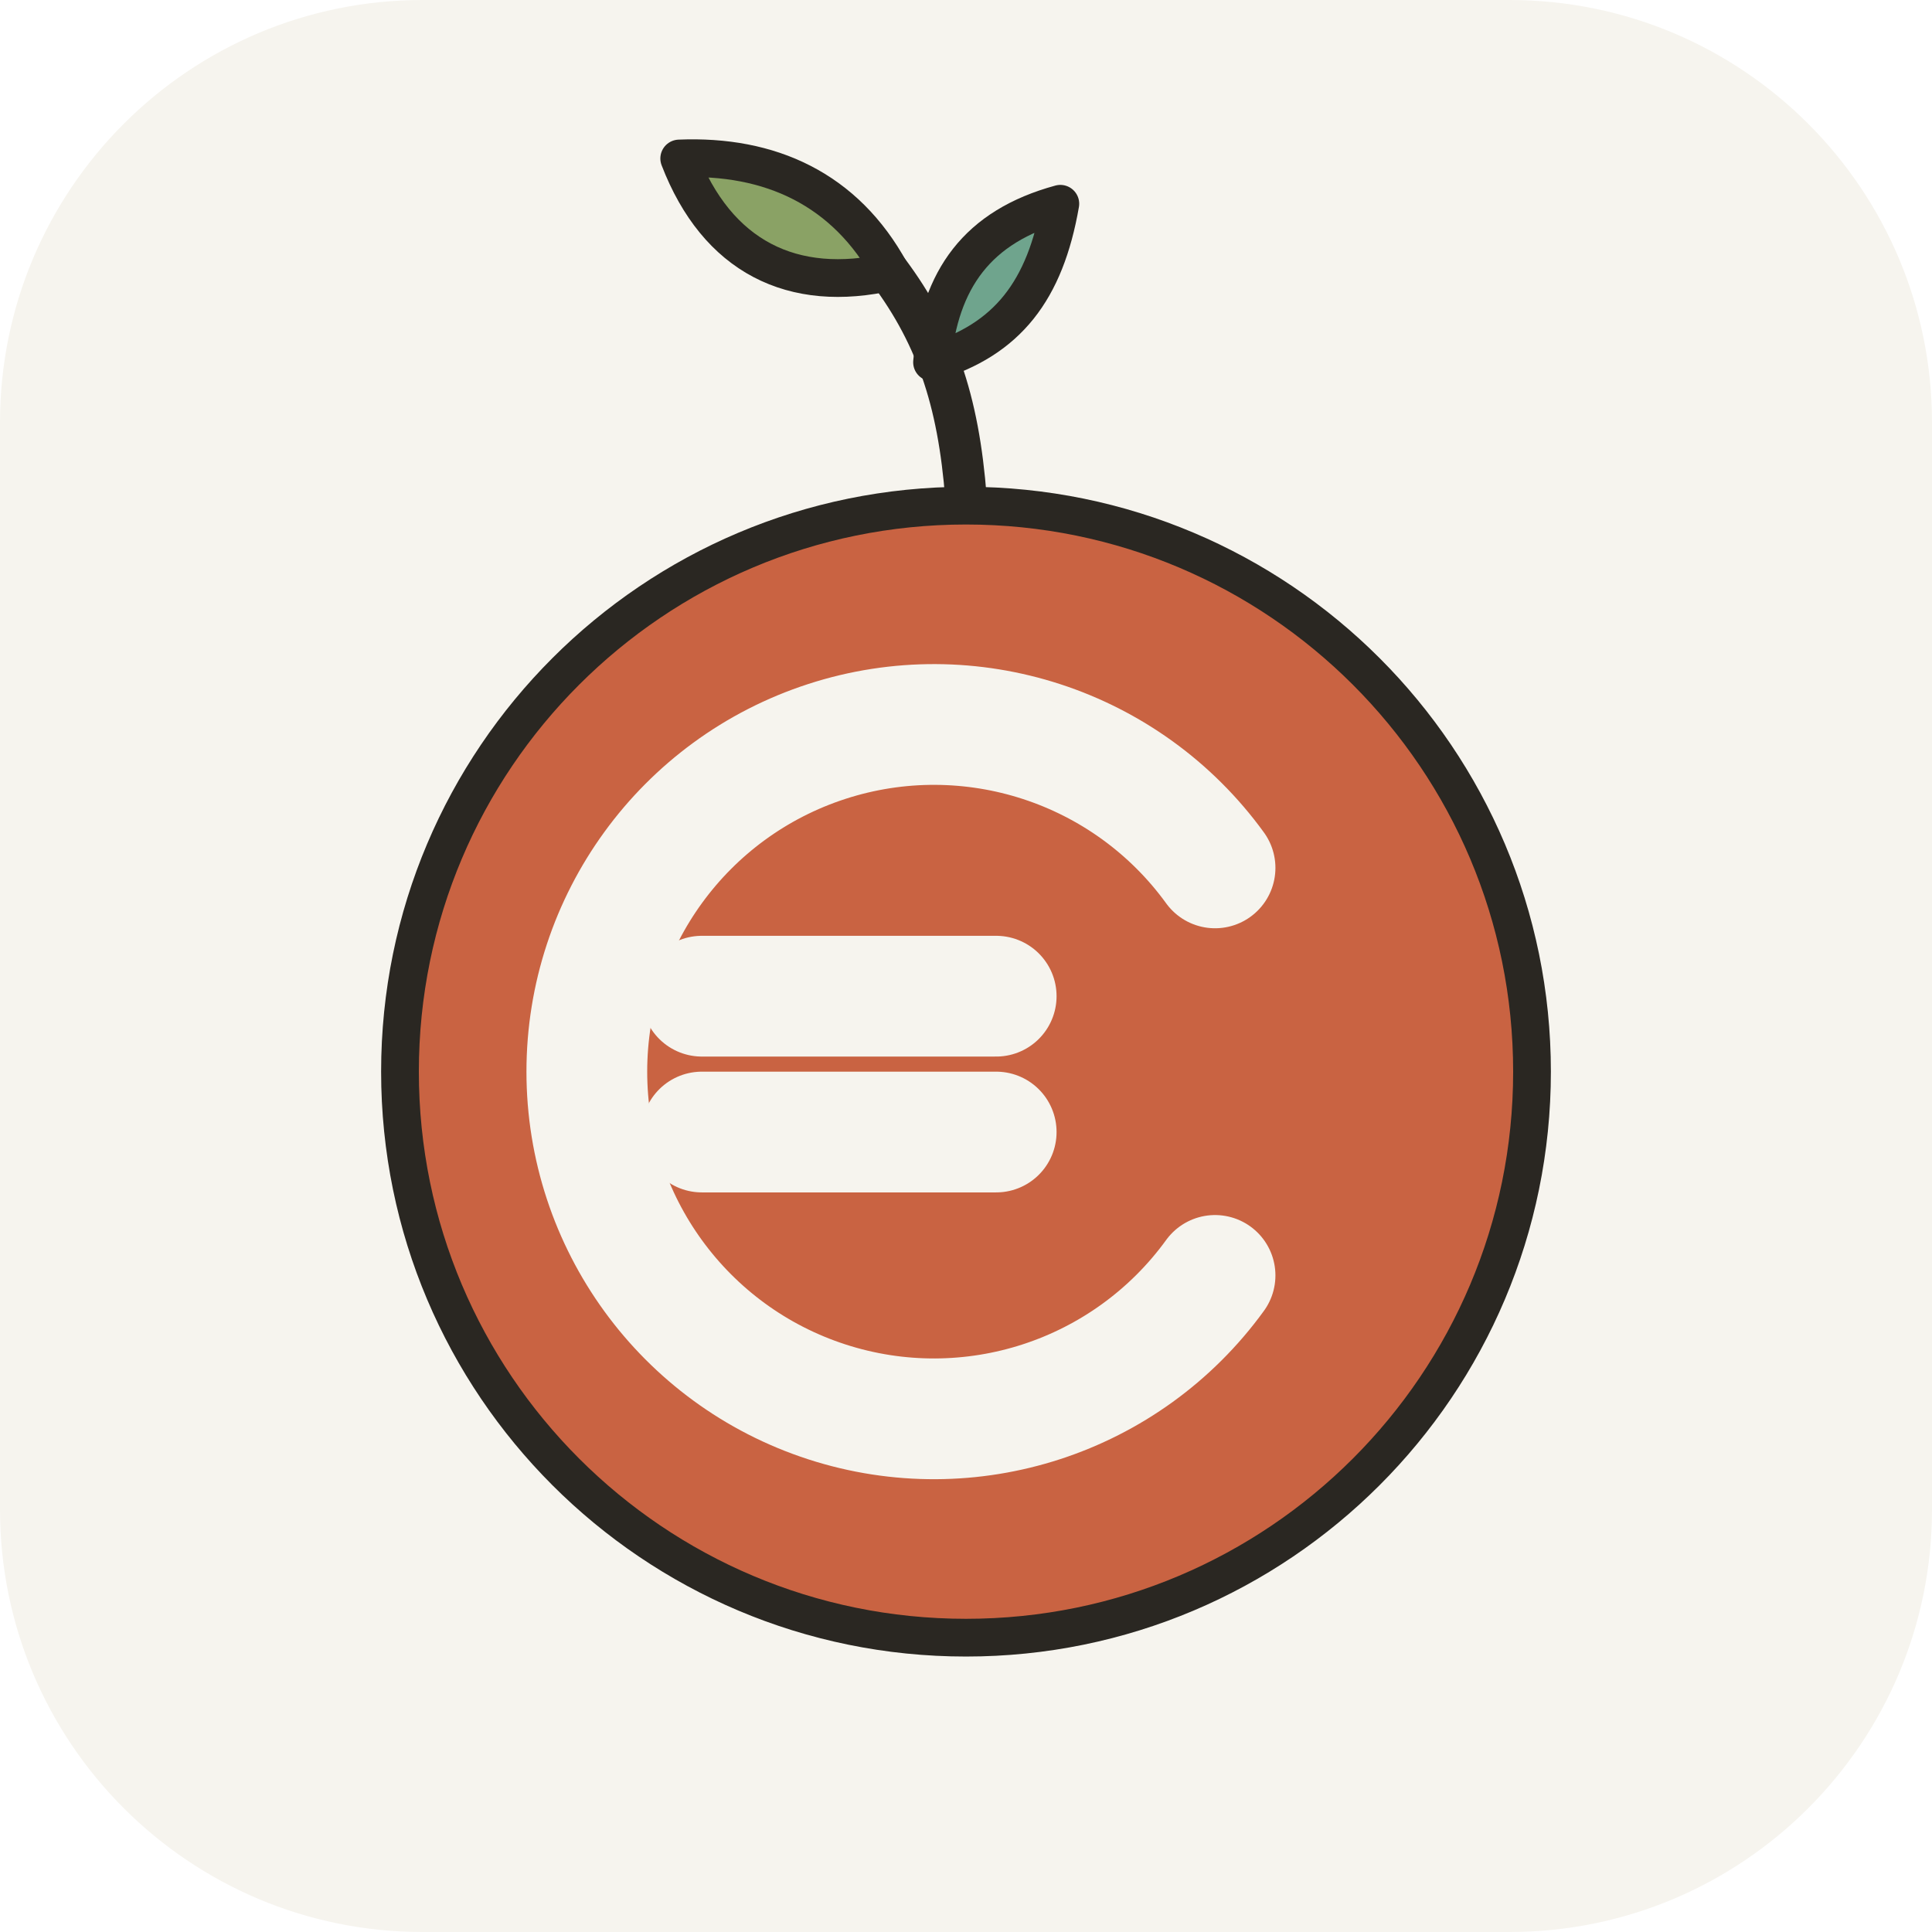
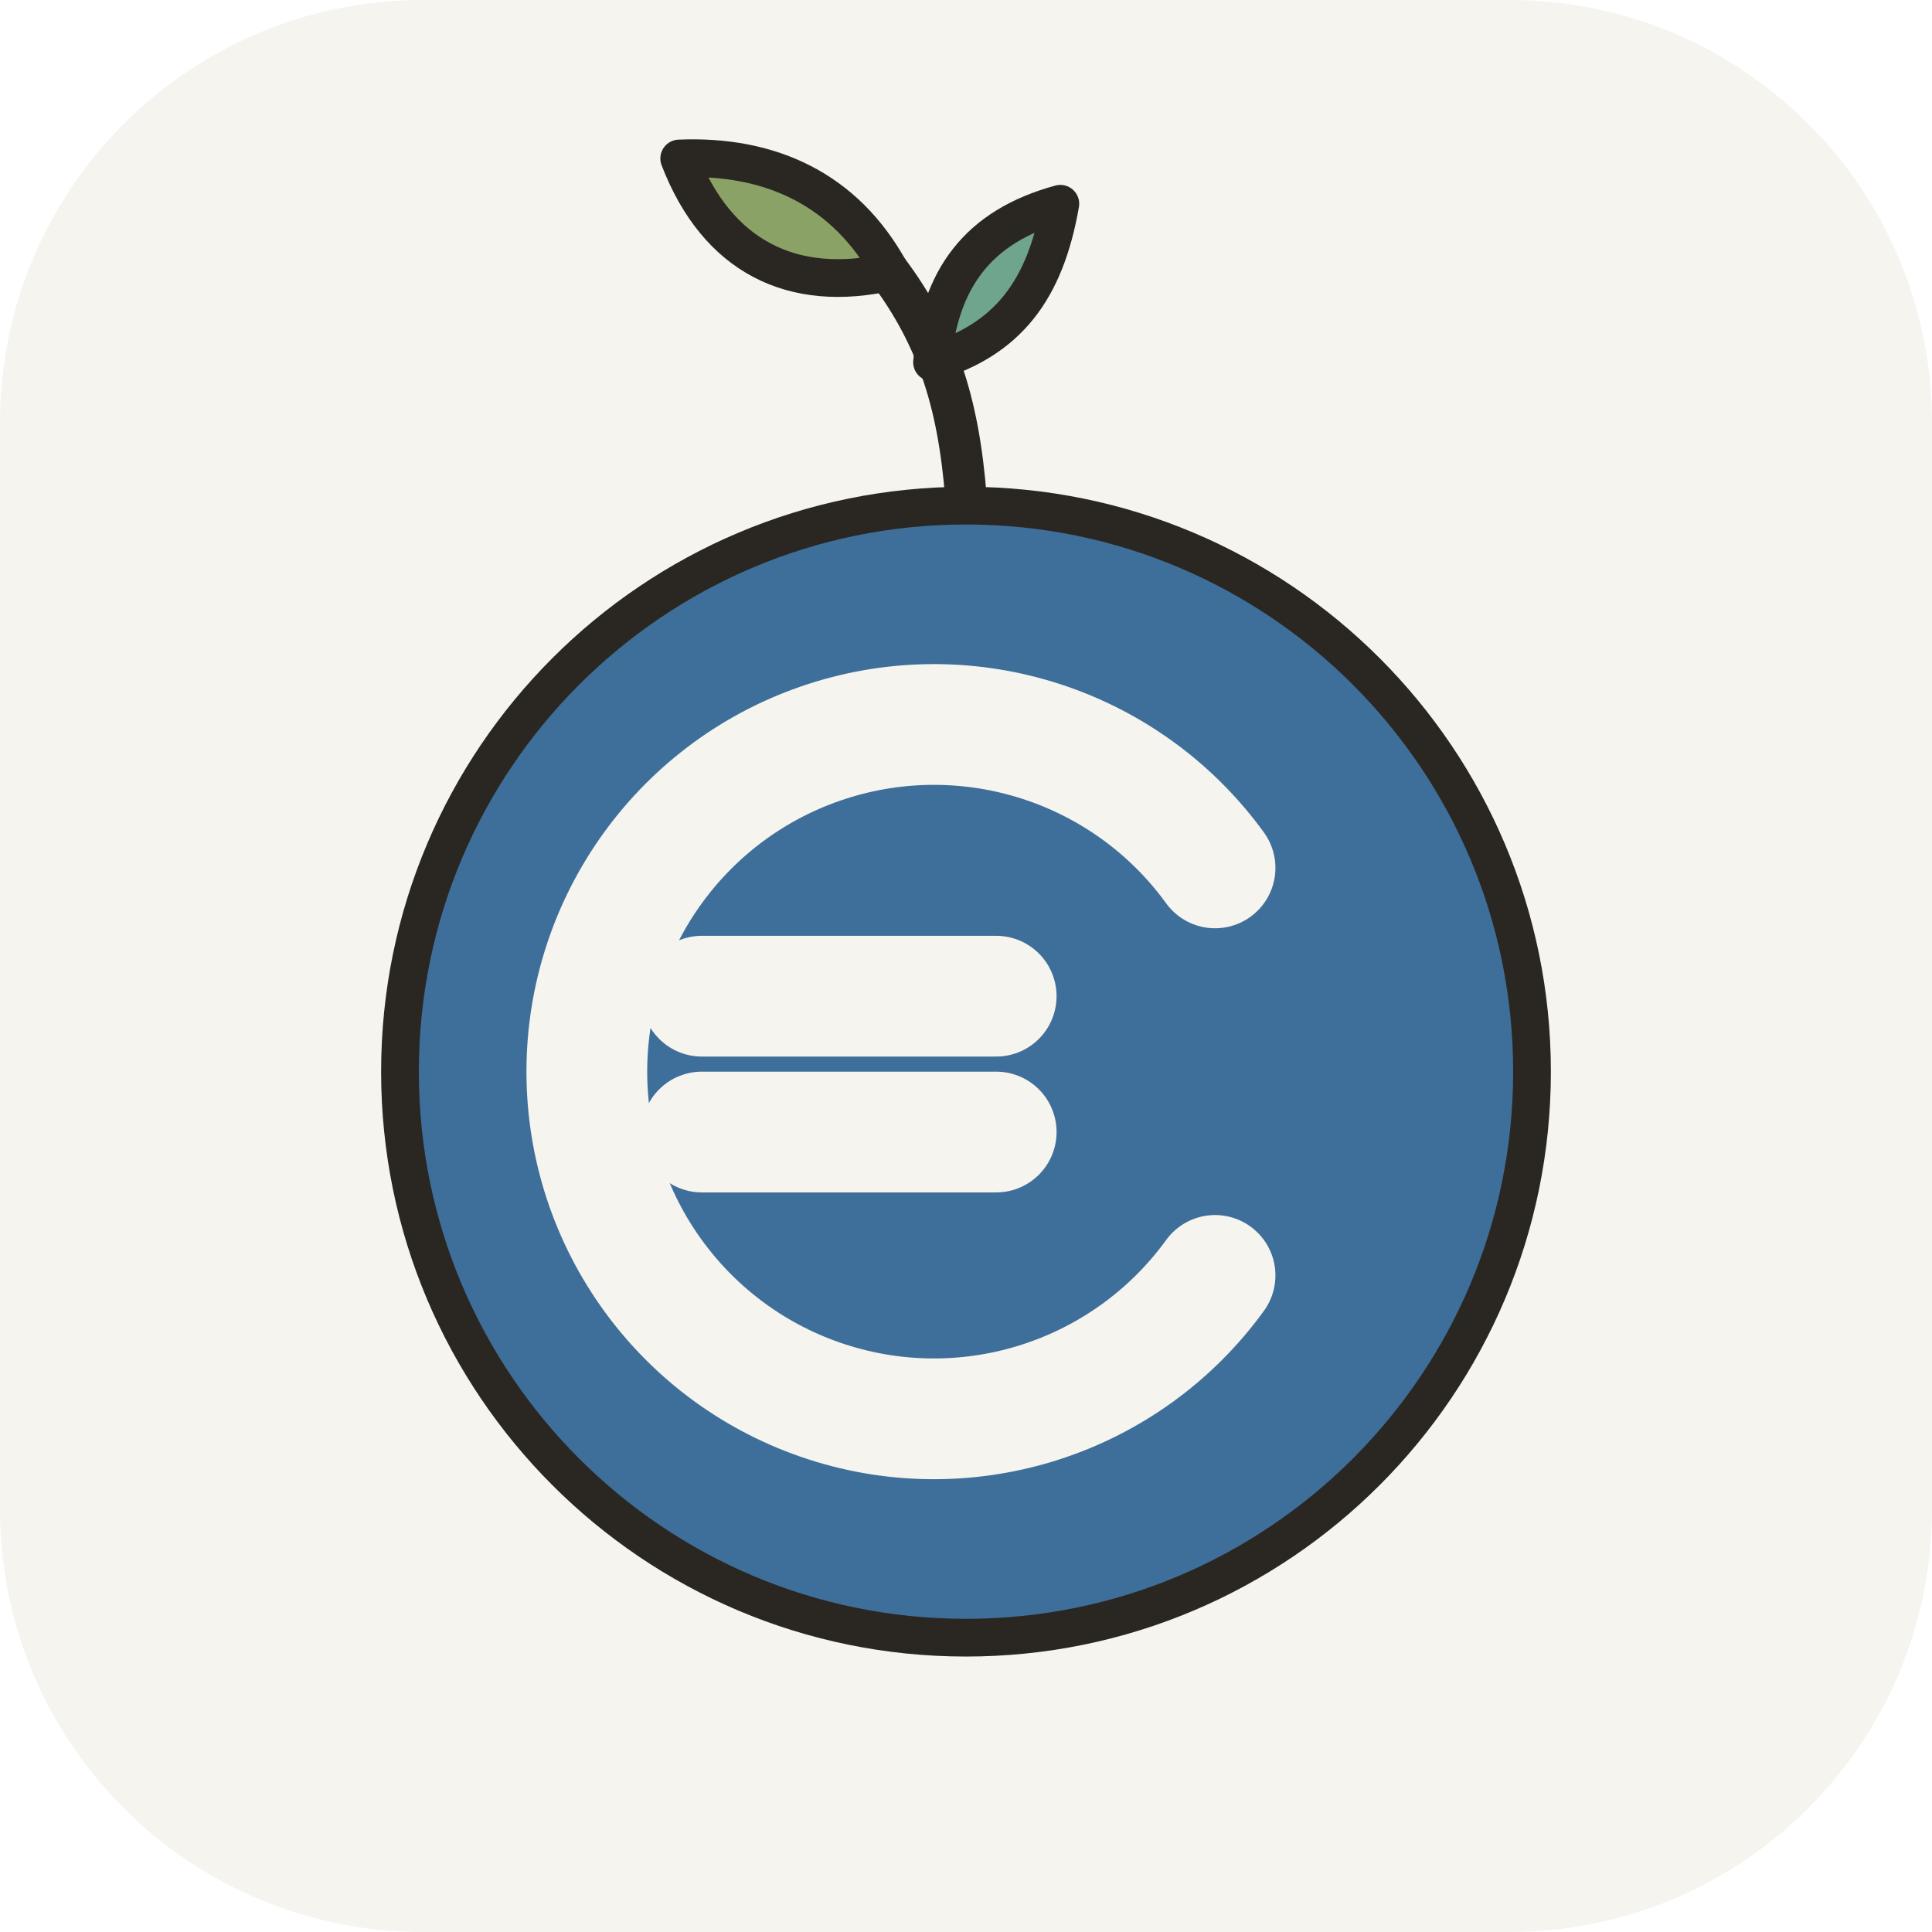
<svg xmlns="http://www.w3.org/2000/svg" width="64" height="64" viewBox="0 0 512 512">
  <rect width="512" height="512" rx="112" fill="#f6f4ee" />
-   <circle cx="256" cy="284" r="150" fill="#c96342" />
+   <circle cx="256" cy="284" r="150" fill="#3e6f9a" />
  <circle cx="256" cy="284" r="150" fill="none" stroke="#2a2722" stroke-width="10" />
  <g stroke="#f6f4ee" stroke-width="32" stroke-linecap="round" fill="none">
    <path d="M322 230a92 92 0 1 0 0 108" />
    <path d="M186 264h78M186 300h78" />
  </g>
  <path d="M256 132c-2-26-8-44-22-62" stroke="#2a2722" stroke-width="11" stroke-linecap="round" fill="none" />
  <path d="M236 72c-12-22-32-31-56-30 10 26 30 36 56 30Z" fill="#8aa265" stroke="#2a2722" stroke-width="10" stroke-linejoin="round" />
  <path d="M247 96c20-6 30-19 34-42-22 6-32 20-34 42Z" fill="#6fa48d" stroke="#2a2722" stroke-width="10" stroke-linejoin="round" />
</svg>
